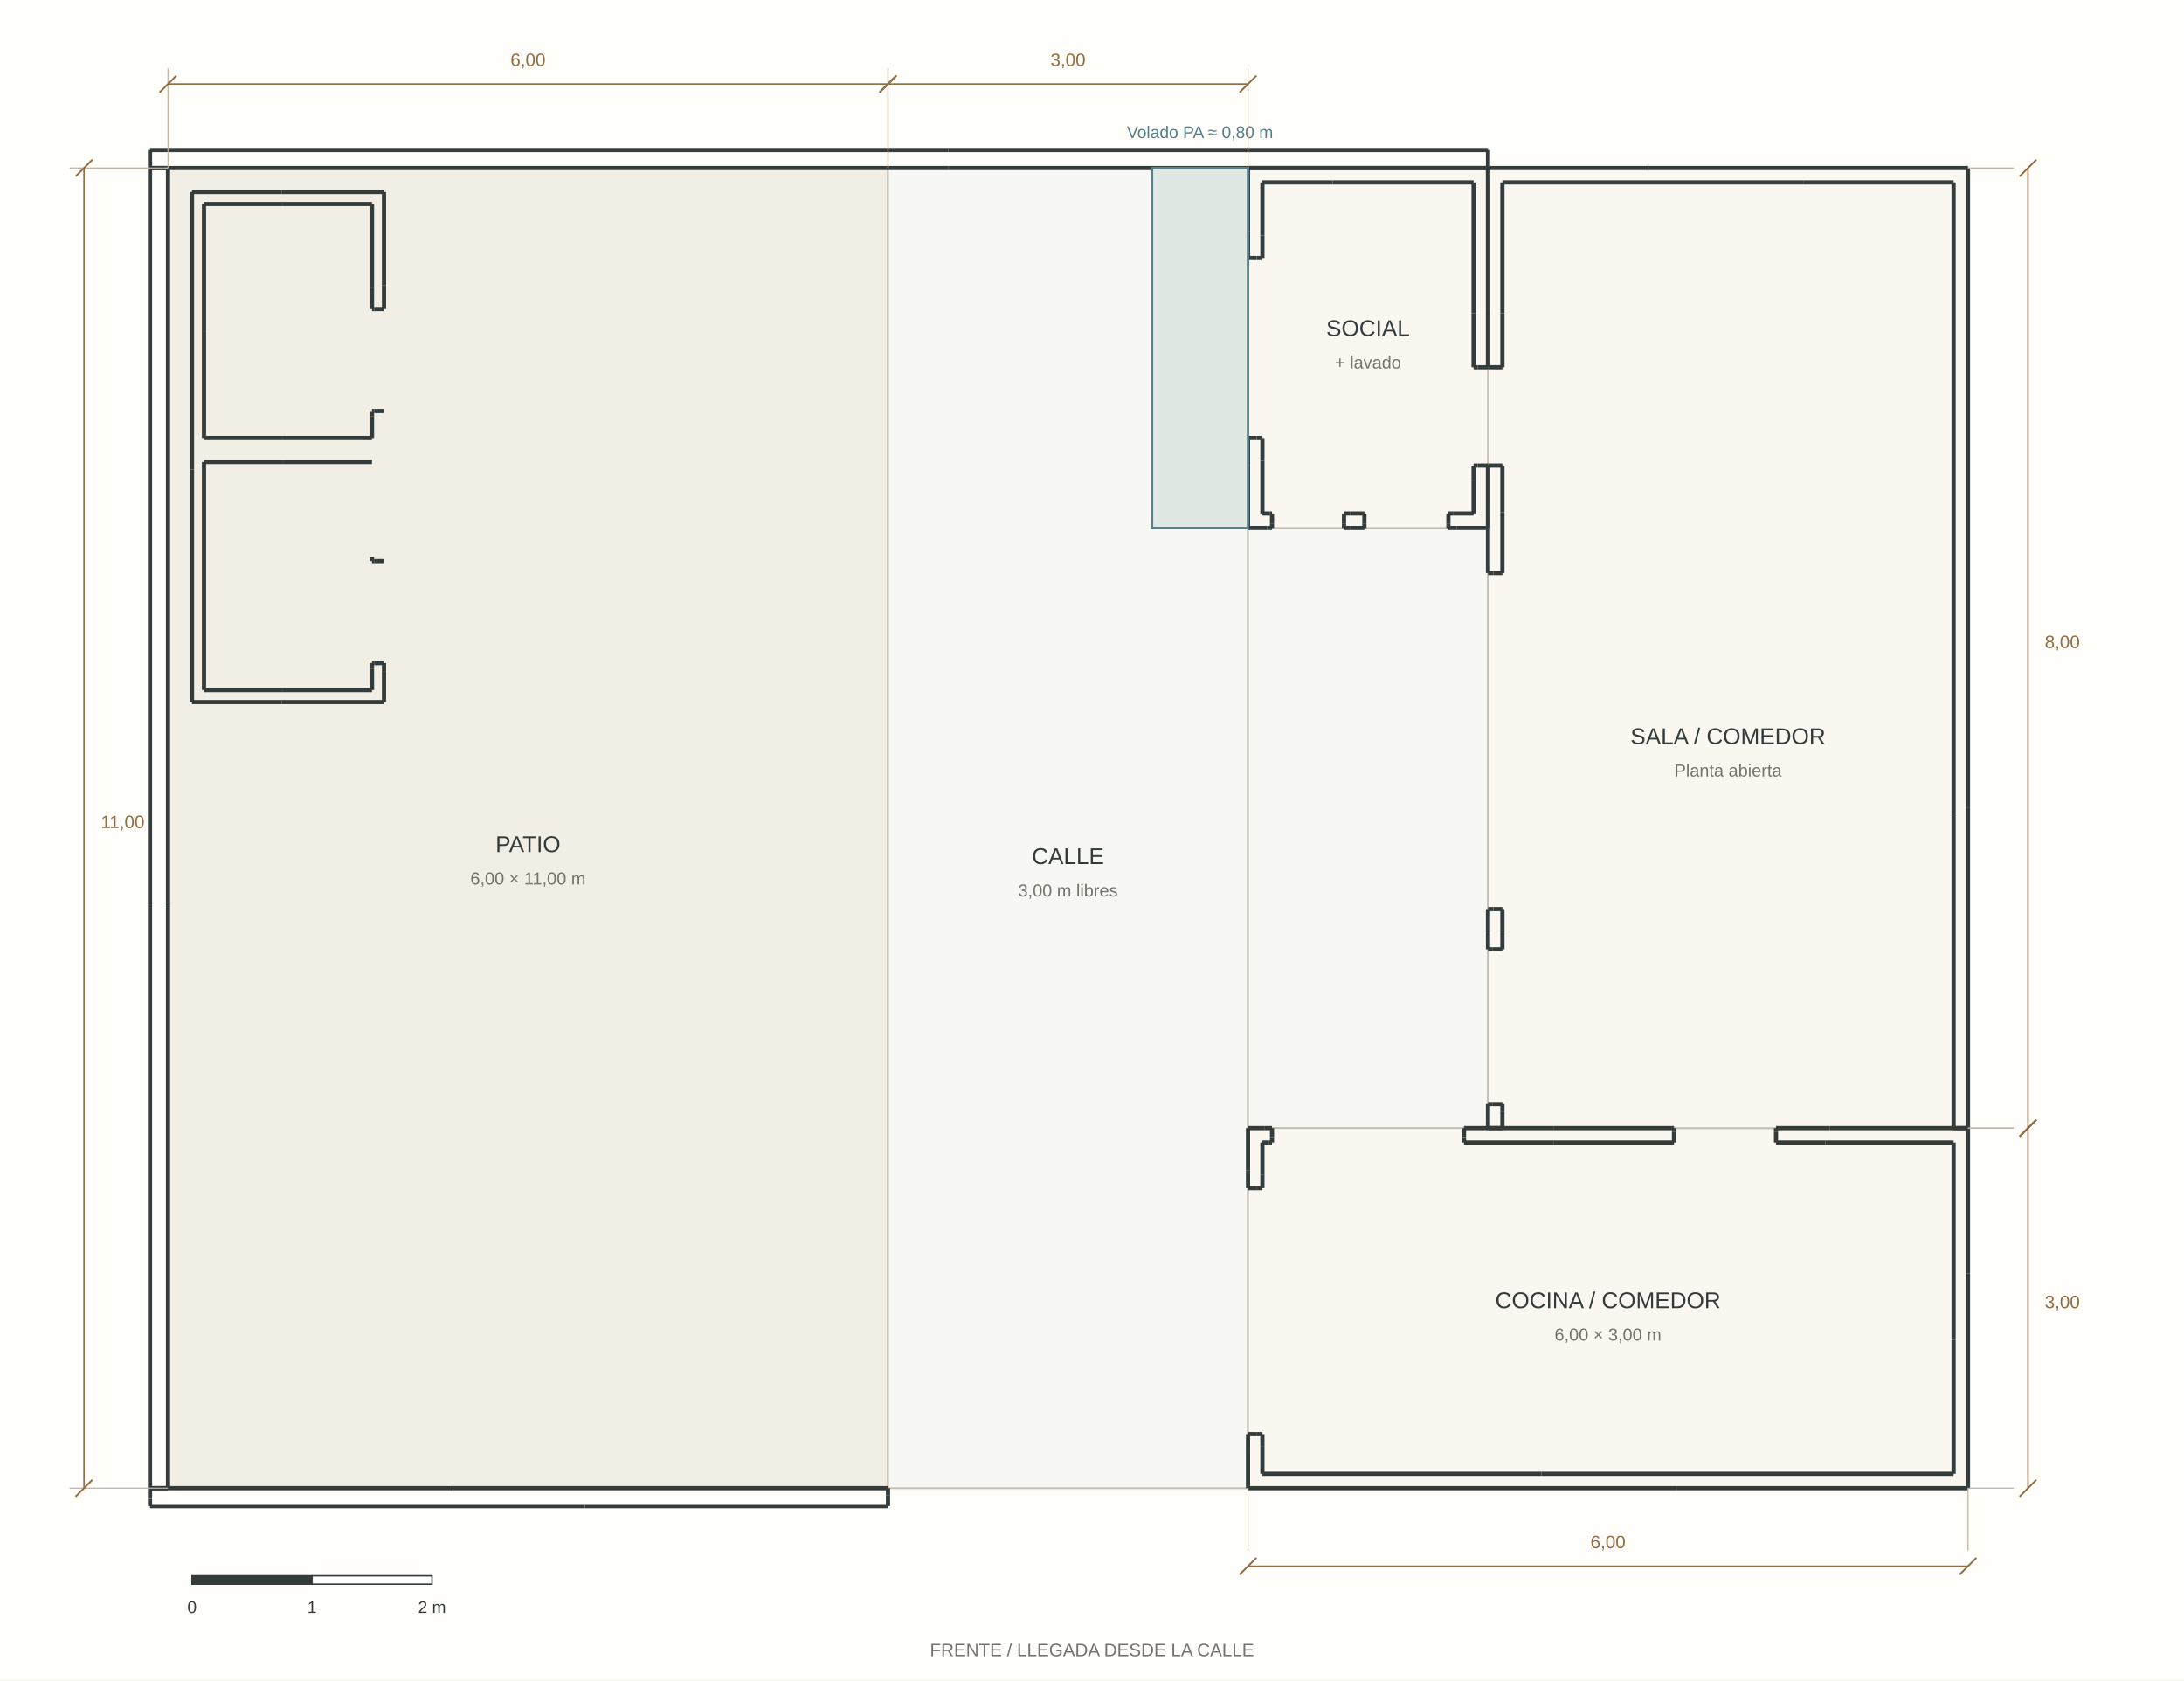
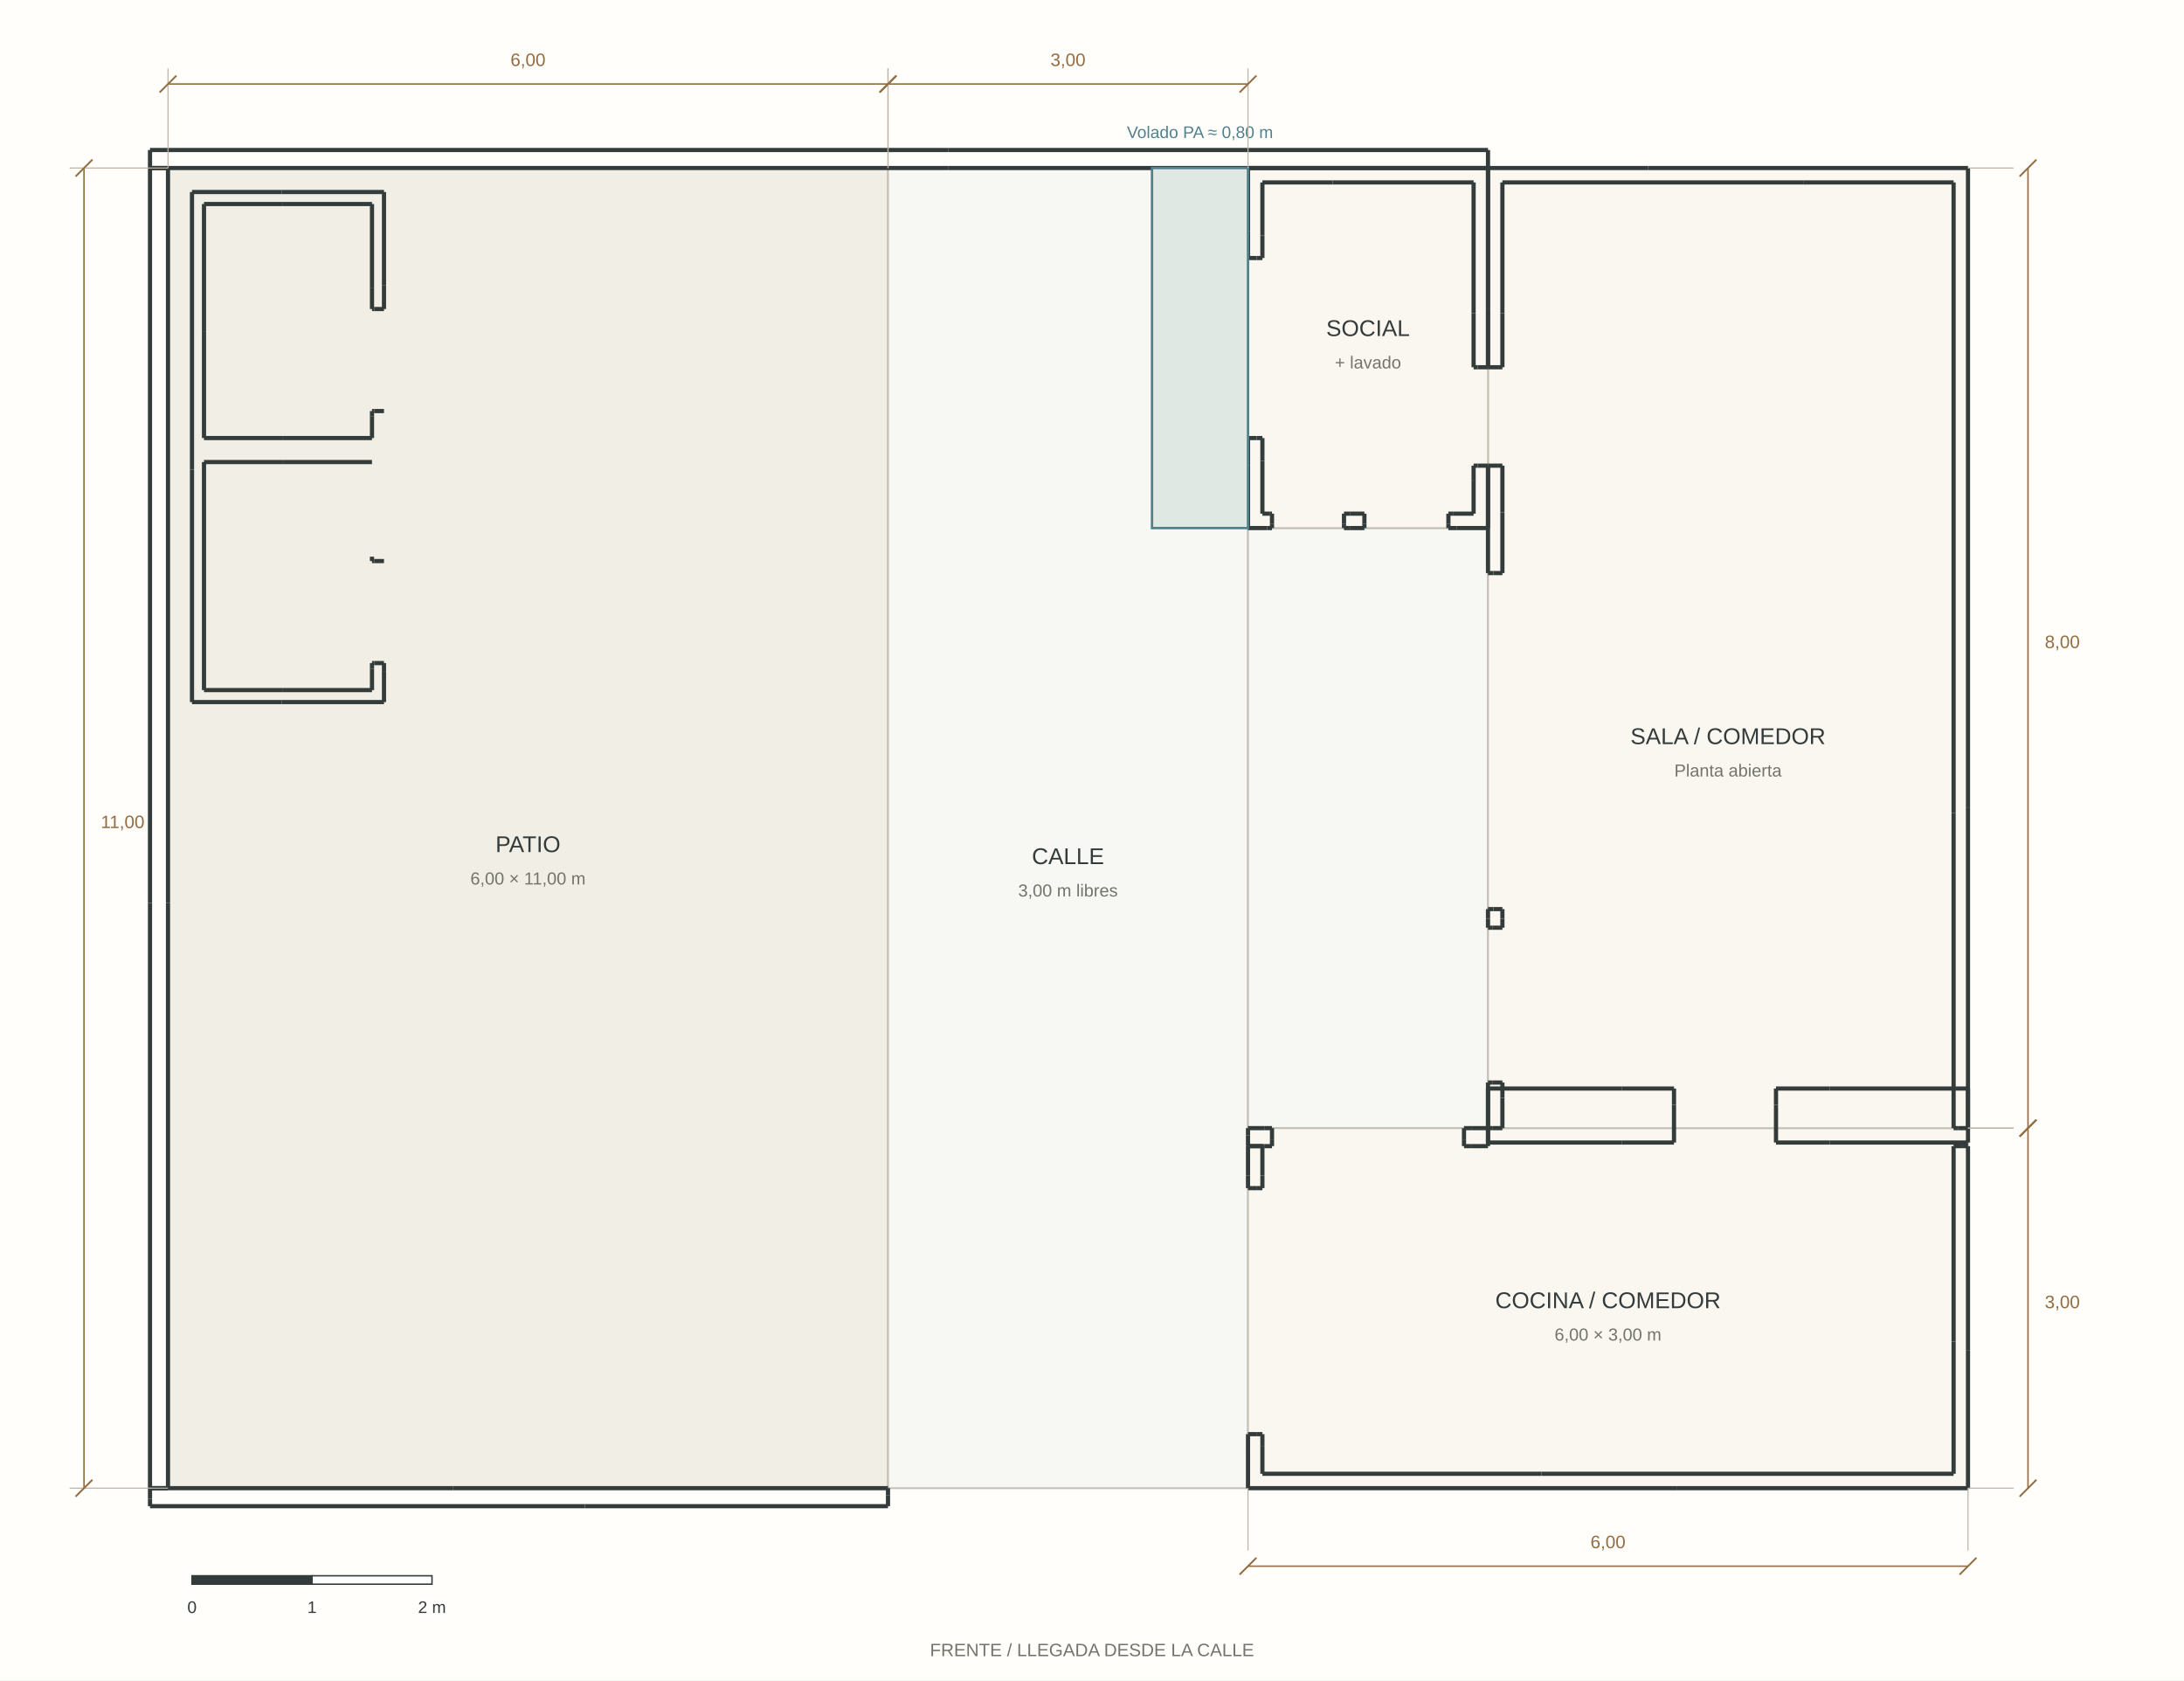
<svg xmlns="http://www.w3.org/2000/svg" viewBox="0 0 1456.0 1120.0" role="img" aria-label="Conjunto y medidas generales">
  <rect width="100%" height="100%" fill="#fffefb" />
  <polygon points="112.0,992.0 592.0,992.0 592.0,112.0 112.0,112.0" fill="#f0eee5" stroke="#c4c0b6" stroke-width="1.2" />
  <polygon points="592.0,992.0 832.0,992.0 832.0,112.0 592.0,112.0" fill="#f7f7f3" stroke="#c4c0b6" stroke-width="1.2" />
  <polygon points="832.0,752.0 992.0,752.0 992.0,352.0 832.0,352.0" fill="#f7f7f3" stroke="#c4c0b6" stroke-width="1.2" />
  <polygon points="832.0,992.0 1312.0,992.0 1312.0,752.0 832.0,752.0" fill="#faf7f1" stroke="#c4c0b6" stroke-width="1.2" />
  <polygon points="992.0,752.0 1312.0,752.0 1312.0,112.0 992.0,112.0" fill="#faf7f1" stroke="#c4c0b6" stroke-width="1.2" />
  <polygon points="832.0,352.0 992.0,352.0 992.0,112.0 832.0,112.0" fill="#faf7f1" stroke="#c4c0b6" stroke-width="1.2" />
-   <polyline points="992.0,746.667 992.0,736.0" fill="none" stroke="#343c3b" stroke-width="2.8" />
-   <polyline points="992.0,752.0 992.0,746.667" fill="none" stroke="#343c3b" stroke-width="2.8" />
-   <polyline points="995.2,736.0 992.0,736.0" fill="none" stroke="#343c3b" stroke-width="2.8" />
-   <polyline points="1001.6,736.0 995.2,736.0" fill="none" stroke="#343c3b" stroke-width="2.8" />
-   <polyline points="1001.6,741.333 1001.6,736.0" fill="none" stroke="#343c3b" stroke-width="2.8" />
-   <polyline points="1001.6,752.0 1001.6,741.333" fill="none" stroke="#343c3b" stroke-width="2.8" />
  <polyline points="995.2,752.0 992.0,752.0" fill="none" stroke="#343c3b" stroke-width="2.8" />
  <polyline points="1001.6,752.0 995.2,752.0" fill="none" stroke="#343c3b" stroke-width="2.8" />
+   <polyline points="995.2,721.6 992.0,721.6" fill="none" stroke="#343c3b" stroke-width="2.8" />
+   <polyline points="1001.6,721.6 995.2,721.6" fill="none" stroke="#343c3b" stroke-width="2.8" />
+   <polyline points="992.0,741.867 992.0,721.6" fill="none" stroke="#343c3b" stroke-width="2.8" />
+   <polyline points="992.0,752.0 992.0,741.867" fill="none" stroke="#343c3b" stroke-width="2.8" />
+   <polyline points="1001.6,731.733 1001.6,721.6" fill="none" stroke="#343c3b" stroke-width="2.8" />
+   <polyline points="1001.6,752.0 1001.6,731.733" fill="none" stroke="#343c3b" stroke-width="2.8" />
  <polyline points="992.0,205.899 992.0,112.0" fill="none" stroke="#343c3b" stroke-width="2.8" />
  <polyline points="992.0,244.8 992.0,205.899" fill="none" stroke="#343c3b" stroke-width="2.8" />
  <polyline points="992.0,341.624 992.0,310.4" fill="none" stroke="#343c3b" stroke-width="2.8" />
  <polyline points="992.0,382.0 992.0,341.624" fill="none" stroke="#343c3b" stroke-width="2.8" />
-   <polyline points="992.0,619.862 992.0,606.0" fill="none" stroke="#343c3b" stroke-width="2.8" />
-   <polyline points="992.0,632.8 992.0,619.862" fill="none" stroke="#343c3b" stroke-width="2.8" />
+   <polyline points="992.0,612.414 992.0,606.0" fill="none" stroke="#343c3b" stroke-width="2.8" />
+   <polyline points="992.0,618.4 992.0,612.414" fill="none" stroke="#343c3b" stroke-width="2.8" />
  <polyline points="992.0,112.0 1098.667,112.0" fill="none" stroke="#343c3b" stroke-width="2.8" />
  <polyline points="1312.0,112.0 1098.667,112.0" fill="none" stroke="#343c3b" stroke-width="2.8" />
  <polyline points="1312.0,752.0 1312.0,538.667" fill="none" stroke="#343c3b" stroke-width="2.8" />
  <polyline points="1312.0,538.667 1312.0,112.0" fill="none" stroke="#343c3b" stroke-width="2.8" />
  <polyline points="1305.6,752.0 1302.4,752.0" fill="none" stroke="#343c3b" stroke-width="2.8" />
  <polyline points="1312.0,752.0 1305.6,752.0" fill="none" stroke="#343c3b" stroke-width="2.8" />
  <polyline points="1302.4,752.0 1302.4,541.867" fill="none" stroke="#343c3b" stroke-width="2.8" />
  <polyline points="1302.4,541.867 1302.4,121.6" fill="none" stroke="#343c3b" stroke-width="2.8" />
  <polyline points="1302.4,121.6 1202.133,121.6" fill="none" stroke="#343c3b" stroke-width="2.8" />
  <polyline points="1202.133,121.6 1001.6,121.6" fill="none" stroke="#343c3b" stroke-width="2.8" />
  <polyline points="1001.6,244.8 1001.6,208.711" fill="none" stroke="#343c3b" stroke-width="2.8" />
  <polyline points="1001.6,208.711 1001.6,121.6" fill="none" stroke="#343c3b" stroke-width="2.8" />
  <polyline points="1001.6,341.624 1001.6,310.4" fill="none" stroke="#343c3b" stroke-width="2.8" />
  <polyline points="1001.6,382.0 1001.6,341.624" fill="none" stroke="#343c3b" stroke-width="2.8" />
-   <polyline points="1001.6,619.862 1001.6,606.0" fill="none" stroke="#343c3b" stroke-width="2.8" />
-   <polyline points="1001.6,632.8 1001.6,619.862" fill="none" stroke="#343c3b" stroke-width="2.8" />
-   <polyline points="995.2,632.8 992.0,632.8" fill="none" stroke="#343c3b" stroke-width="2.8" />
-   <polyline points="1001.6,632.8 995.2,632.8" fill="none" stroke="#343c3b" stroke-width="2.8" />
+   <polyline points="1001.6,612.414 1001.6,606.0" fill="none" stroke="#343c3b" stroke-width="2.8" />
+   <polyline points="1001.6,618.4 1001.6,612.414" fill="none" stroke="#343c3b" stroke-width="2.8" />
+   <polyline points="995.2,618.4 992.0,618.4" fill="none" stroke="#343c3b" stroke-width="2.8" />
+   <polyline points="1001.6,618.4 995.2,618.4" fill="none" stroke="#343c3b" stroke-width="2.8" />
  <polyline points="1001.6,310.4 998.788,310.4" fill="none" stroke="#343c3b" stroke-width="2.8" />
  <polyline points="998.788,310.4 992.0,310.4" fill="none" stroke="#343c3b" stroke-width="2.8" />
  <polyline points="1001.6,244.8 998.788,244.8" fill="none" stroke="#343c3b" stroke-width="2.8" />
  <polyline points="998.788,244.8 992.0,244.8" fill="none" stroke="#343c3b" stroke-width="2.8" />
  <polyline points="995.6,382.0 992.0,382.0" fill="none" stroke="#343c3b" stroke-width="2.8" />
  <polyline points="1001.6,382.0 995.6,382.0" fill="none" stroke="#343c3b" stroke-width="2.8" />
  <polyline points="995.6,606.0 992.0,606.0" fill="none" stroke="#343c3b" stroke-width="2.8" />
  <polyline points="1001.6,606.0 995.6,606.0" fill="none" stroke="#343c3b" stroke-width="2.8" />
-   <polyline points="832.0,780.0 832.0,752.0" fill="none" stroke="#343c3b" stroke-width="2.8" />
-   <polyline points="832.0,792.0 832.0,780.0" fill="none" stroke="#343c3b" stroke-width="2.8" />
+   <polyline points="832.0,783.6 832.0,764.0" fill="none" stroke="#343c3b" stroke-width="2.8" />
+   <polyline points="832.0,792.0 832.0,783.6" fill="none" stroke="#343c3b" stroke-width="2.8" />
  <polyline points="832.0,966.8 832.0,956.0" fill="none" stroke="#343c3b" stroke-width="2.8" />
  <polyline points="832.0,992.0 832.0,966.8" fill="none" stroke="#343c3b" stroke-width="2.8" />
+   <polyline points="841.6,764.0 837.723,764.0" fill="none" stroke="#343c3b" stroke-width="2.8" />
+   <polyline points="837.723,764.0 832.0,764.0" fill="none" stroke="#343c3b" stroke-width="2.8" />
  <polyline points="1312.0,992.0 1118.154,992.0" fill="none" stroke="#343c3b" stroke-width="2.8" />
  <polyline points="1118.154,992.0 832.0,992.0" fill="none" stroke="#343c3b" stroke-width="2.8" />
-   <polyline points="848.0,752.0 843.2,752.0" fill="none" stroke="#343c3b" stroke-width="2.8" />
-   <polyline points="843.2,752.0 832.0,752.0" fill="none" stroke="#343c3b" stroke-width="2.8" />
-   <polyline points="1036.0,752.0 976.0,752.0" fill="none" stroke="#343c3b" stroke-width="2.8" />
-   <polyline points="1116.0,752.0 1036.0,752.0" fill="none" stroke="#343c3b" stroke-width="2.8" />
-   <polyline points="1219.721,752.0 1184.0,752.0" fill="none" stroke="#343c3b" stroke-width="2.8" />
-   <polyline points="1312.0,752.0 1219.721,752.0" fill="none" stroke="#343c3b" stroke-width="2.8" />
  <polyline points="838.0,792.0 832.0,792.0" fill="none" stroke="#343c3b" stroke-width="2.8" />
  <polyline points="841.6,792.0 838.0,792.0" fill="none" stroke="#343c3b" stroke-width="2.8" />
  <polyline points="838.0,956.0 832.0,956.0" fill="none" stroke="#343c3b" stroke-width="2.8" />
  <polyline points="841.6,956.0 838.0,956.0" fill="none" stroke="#343c3b" stroke-width="2.8" />
-   <polyline points="1312.0,752.0 1312.0,848.923" fill="none" stroke="#343c3b" stroke-width="2.8" />
-   <polyline points="1312.0,992.0 1312.0,848.923" fill="none" stroke="#343c3b" stroke-width="2.8" />
+   <polyline points="841.6,783.6 841.6,764.0" fill="none" stroke="#343c3b" stroke-width="2.8" />
+   <polyline points="841.6,792.0 841.6,783.6" fill="none" stroke="#343c3b" stroke-width="2.8" />
+   <polyline points="841.6,963.92 841.6,956.0" fill="none" stroke="#343c3b" stroke-width="2.8" />
+   <polyline points="841.6,982.4 841.6,963.92" fill="none" stroke="#343c3b" stroke-width="2.8" />
  <polyline points="841.6,982.4 1027.692,982.4" fill="none" stroke="#343c3b" stroke-width="2.8" />
  <polyline points="1302.4,982.4 1027.692,982.4" fill="none" stroke="#343c3b" stroke-width="2.8" />
-   <polyline points="1302.4,982.4 1302.4,893.231" fill="none" stroke="#343c3b" stroke-width="2.8" />
-   <polyline points="1302.4,893.231 1302.4,761.6" fill="none" stroke="#343c3b" stroke-width="2.8" />
-   <polyline points="846.08,761.6 848.0,761.6" fill="none" stroke="#343c3b" stroke-width="2.8" />
-   <polyline points="846.08,761.6 841.6,761.6" fill="none" stroke="#343c3b" stroke-width="2.8" />
-   <polyline points="1036.0,761.6 976.0,761.6" fill="none" stroke="#343c3b" stroke-width="2.8" />
-   <polyline points="1116.0,761.6 1036.0,761.6" fill="none" stroke="#343c3b" stroke-width="2.8" />
-   <polyline points="1217.042,761.6 1184.0,761.6" fill="none" stroke="#343c3b" stroke-width="2.8" />
-   <polyline points="1302.4,761.6 1217.042,761.6" fill="none" stroke="#343c3b" stroke-width="2.8" />
-   <polyline points="841.6,782.88 841.6,761.6" fill="none" stroke="#343c3b" stroke-width="2.8" />
-   <polyline points="841.6,792.0 841.6,782.88" fill="none" stroke="#343c3b" stroke-width="2.8" />
-   <polyline points="841.6,963.92 841.6,956.0" fill="none" stroke="#343c3b" stroke-width="2.8" />
-   <polyline points="841.6,982.4 841.6,963.92" fill="none" stroke="#343c3b" stroke-width="2.8" />
-   <polyline points="1116.0,754.679 1116.0,752.0" fill="none" stroke="#343c3b" stroke-width="2.8" />
-   <polyline points="1116.0,761.6 1116.0,754.679" fill="none" stroke="#343c3b" stroke-width="2.8" />
-   <polyline points="1184.0,754.679 1184.0,752.0" fill="none" stroke="#343c3b" stroke-width="2.8" />
-   <polyline points="1184.0,761.6 1184.0,754.679" fill="none" stroke="#343c3b" stroke-width="2.8" />
-   <polyline points="976.0,758.0 976.0,752.0" fill="none" stroke="#343c3b" stroke-width="2.8" />
-   <polyline points="976.0,761.6 976.0,758.0" fill="none" stroke="#343c3b" stroke-width="2.8" />
-   <polyline points="848.0,758.0 848.0,752.0" fill="none" stroke="#343c3b" stroke-width="2.8" />
-   <polyline points="848.0,761.6 848.0,758.0" fill="none" stroke="#343c3b" stroke-width="2.8" />
+   <polyline points="1302.4,982.4 1302.4,894.2" fill="none" stroke="#343c3b" stroke-width="2.8" />
+   <polyline points="1302.4,894.2 1302.4,764.0" fill="none" stroke="#343c3b" stroke-width="2.8" />
+   <polyline points="1312.0,764.0 1308.123,764.0" fill="none" stroke="#343c3b" stroke-width="2.8" />
+   <polyline points="1308.123,764.0 1302.4,764.0" fill="none" stroke="#343c3b" stroke-width="2.8" />
+   <polyline points="1312.0,992.0 1312.0,899.923" fill="none" stroke="#343c3b" stroke-width="2.8" />
+   <polyline points="1312.0,899.923 1312.0,764.0" fill="none" stroke="#343c3b" stroke-width="2.8" />
  <polyline points="844.727,352.0 848.0,352.0" fill="none" stroke="#343c3b" stroke-width="2.8" />
  <polyline points="844.727,352.0 832.0,352.0" fill="none" stroke="#343c3b" stroke-width="2.8" />
  <polyline points="900.295,352.0 896.0,352.0" fill="none" stroke="#343c3b" stroke-width="2.8" />
  <polyline points="909.6,352.0 900.295,352.0" fill="none" stroke="#343c3b" stroke-width="2.8" />
  <polyline points="971.0,352.0 965.6,352.0" fill="none" stroke="#343c3b" stroke-width="2.8" />
  <polyline points="992.0,352.0 971.0,352.0" fill="none" stroke="#343c3b" stroke-width="2.8" />
  <polyline points="992.0,244.8 992.0,205.899" fill="none" stroke="#343c3b" stroke-width="2.8" />
  <polyline points="992.0,205.899 992.0,112.0" fill="none" stroke="#343c3b" stroke-width="2.8" />
  <polyline points="992.0,322.586 992.0,310.4" fill="none" stroke="#343c3b" stroke-width="2.8" />
  <polyline points="992.0,352.0 992.0,322.586" fill="none" stroke="#343c3b" stroke-width="2.8" />
  <polyline points="832.0,154.0 832.0,112.0" fill="none" stroke="#343c3b" stroke-width="2.8" />
  <polyline points="832.0,172.0 832.0,154.0" fill="none" stroke="#343c3b" stroke-width="2.8" />
  <polyline points="832.0,310.0 832.0,292.0" fill="none" stroke="#343c3b" stroke-width="2.8" />
  <polyline points="832.0,352.0 832.0,310.0" fill="none" stroke="#343c3b" stroke-width="2.8" />
  <polyline points="848.0,348.968 848.0,342.4" fill="none" stroke="#343c3b" stroke-width="2.8" />
  <polyline points="848.0,352.0 848.0,348.968" fill="none" stroke="#343c3b" stroke-width="2.8" />
  <polyline points="896.0,348.968 896.0,342.4" fill="none" stroke="#343c3b" stroke-width="2.8" />
  <polyline points="896.0,352.0 896.0,348.968" fill="none" stroke="#343c3b" stroke-width="2.8" />
  <polyline points="965.6,348.968 965.6,342.4" fill="none" stroke="#343c3b" stroke-width="2.8" />
  <polyline points="965.6,352.0 965.6,348.968" fill="none" stroke="#343c3b" stroke-width="2.8" />
  <polyline points="909.6,348.968 909.6,342.4" fill="none" stroke="#343c3b" stroke-width="2.8" />
  <polyline points="909.6,352.0 909.6,348.968" fill="none" stroke="#343c3b" stroke-width="2.8" />
  <polyline points="992.0,112.0 938.667,112.0" fill="none" stroke="#343c3b" stroke-width="2.8" />
  <polyline points="938.667,112.0 832.0,112.0" fill="none" stroke="#343c3b" stroke-width="2.8" />
  <polyline points="985.212,244.8 982.4,244.8" fill="none" stroke="#343c3b" stroke-width="2.8" />
  <polyline points="992.0,244.8 985.212,244.8" fill="none" stroke="#343c3b" stroke-width="2.8" />
  <polyline points="982.4,244.8 982.4,208.711" fill="none" stroke="#343c3b" stroke-width="2.8" />
  <polyline points="982.4,208.711 982.4,121.6" fill="none" stroke="#343c3b" stroke-width="2.8" />
  <polyline points="982.4,319.774 982.4,310.4" fill="none" stroke="#343c3b" stroke-width="2.8" />
  <polyline points="982.4,342.4 982.4,319.774" fill="none" stroke="#343c3b" stroke-width="2.8" />
  <polyline points="888.533,121.6 841.6,121.6" fill="none" stroke="#343c3b" stroke-width="2.8" />
  <polyline points="982.4,121.6 888.533,121.6" fill="none" stroke="#343c3b" stroke-width="2.8" />
  <polyline points="841.6,156.88 841.6,121.6" fill="none" stroke="#343c3b" stroke-width="2.8" />
  <polyline points="841.6,172.0 841.6,156.88" fill="none" stroke="#343c3b" stroke-width="2.8" />
  <polyline points="841.6,307.12 841.6,292.0" fill="none" stroke="#343c3b" stroke-width="2.8" />
  <polyline points="841.6,342.4 841.6,307.12" fill="none" stroke="#343c3b" stroke-width="2.8" />
  <polyline points="848.0,342.4 846.691,342.4" fill="none" stroke="#343c3b" stroke-width="2.8" />
  <polyline points="846.691,342.4 841.6,342.4" fill="none" stroke="#343c3b" stroke-width="2.8" />
  <polyline points="900.295,342.4 896.0,342.4" fill="none" stroke="#343c3b" stroke-width="2.8" />
  <polyline points="909.6,342.4 900.295,342.4" fill="none" stroke="#343c3b" stroke-width="2.8" />
  <polyline points="969.036,342.4 965.6,342.4" fill="none" stroke="#343c3b" stroke-width="2.8" />
  <polyline points="982.4,342.4 969.036,342.4" fill="none" stroke="#343c3b" stroke-width="2.8" />
  <polyline points="985.212,310.4 982.4,310.4" fill="none" stroke="#343c3b" stroke-width="2.8" />
  <polyline points="992.0,310.4 985.212,310.4" fill="none" stroke="#343c3b" stroke-width="2.8" />
  <polyline points="837.76,172.0 832.0,172.0" fill="none" stroke="#343c3b" stroke-width="2.8" />
  <polyline points="841.6,172.0 837.76,172.0" fill="none" stroke="#343c3b" stroke-width="2.8" />
  <polyline points="837.76,292.0 832.0,292.0" fill="none" stroke="#343c3b" stroke-width="2.8" />
  <polyline points="841.6,292.0 837.76,292.0" fill="none" stroke="#343c3b" stroke-width="2.8" />
+   <polyline points="992.0,761.6 992.0,747.062" fill="none" stroke="#343c3b" stroke-width="2.8" />
+   <polyline points="992.0,747.062 992.0,725.6" fill="none" stroke="#343c3b" stroke-width="2.8" />
+   <polyline points="1081.395,761.6 992.0,761.6" fill="none" stroke="#343c3b" stroke-width="2.8" />
+   <polyline points="1116.0,761.6 1081.395,761.6" fill="none" stroke="#343c3b" stroke-width="2.8" />
+   <polyline points="1219.721,761.6 1184.0,761.6" fill="none" stroke="#343c3b" stroke-width="2.8" />
+   <polyline points="1312.0,761.6 1219.721,761.6" fill="none" stroke="#343c3b" stroke-width="2.8" />
+   <polyline points="1081.395,725.6 992.0,725.6" fill="none" stroke="#343c3b" stroke-width="2.8" />
+   <polyline points="1116.0,725.6 1081.395,725.6" fill="none" stroke="#343c3b" stroke-width="2.8" />
+   <polyline points="1219.721,725.6 1184.0,725.6" fill="none" stroke="#343c3b" stroke-width="2.8" />
+   <polyline points="1312.0,725.6 1219.721,725.6" fill="none" stroke="#343c3b" stroke-width="2.8" />
+   <polyline points="1312.0,761.6 1312.0,747.062" fill="none" stroke="#343c3b" stroke-width="2.8" />
+   <polyline points="1312.0,747.062 1312.0,725.6" fill="none" stroke="#343c3b" stroke-width="2.8" />
+   <polyline points="1184.0,736.4 1184.0,725.6" fill="none" stroke="#343c3b" stroke-width="2.8" />
+   <polyline points="1184.0,761.6 1184.0,736.4" fill="none" stroke="#343c3b" stroke-width="2.8" />
+   <polyline points="1116.0,736.4 1116.0,725.6" fill="none" stroke="#343c3b" stroke-width="2.8" />
+   <polyline points="1116.0,761.6 1116.0,736.4" fill="none" stroke="#343c3b" stroke-width="2.8" />
+   <polyline points="832.0,756.846 832.0,752.0" fill="none" stroke="#343c3b" stroke-width="2.8" />
+   <polyline points="832.0,764.0 832.0,756.846" fill="none" stroke="#343c3b" stroke-width="2.8" />
+   <polyline points="843.2,764.0 848.0,764.0" fill="none" stroke="#343c3b" stroke-width="2.8" />
+   <polyline points="843.2,764.0 832.0,764.0" fill="none" stroke="#343c3b" stroke-width="2.8" />
+   <polyline points="980.8,764.0 976.0,764.0" fill="none" stroke="#343c3b" stroke-width="2.8" />
+   <polyline points="992.0,764.0 980.8,764.0" fill="none" stroke="#343c3b" stroke-width="2.8" />
+   <polyline points="848.0,752.0 843.2,752.0" fill="none" stroke="#343c3b" stroke-width="2.8" />
+   <polyline points="843.2,752.0 832.0,752.0" fill="none" stroke="#343c3b" stroke-width="2.8" />
+   <polyline points="980.8,752.0 976.0,752.0" fill="none" stroke="#343c3b" stroke-width="2.8" />
+   <polyline points="992.0,752.0 980.8,752.0" fill="none" stroke="#343c3b" stroke-width="2.8" />
+   <polyline points="992.0,756.846 992.0,752.0" fill="none" stroke="#343c3b" stroke-width="2.8" />
+   <polyline points="992.0,764.0 992.0,756.846" fill="none" stroke="#343c3b" stroke-width="2.8" />
+   <polyline points="976.0,759.5 976.0,752.0" fill="none" stroke="#343c3b" stroke-width="2.8" />
+   <polyline points="976.0,764.0 976.0,759.5" fill="none" stroke="#343c3b" stroke-width="2.8" />
+   <polyline points="848.0,759.5 848.0,752.0" fill="none" stroke="#343c3b" stroke-width="2.8" />
+   <polyline points="848.0,764.0 848.0,759.5" fill="none" stroke="#343c3b" stroke-width="2.8" />
  <polyline points="256.0,206.0 256.0,190.02" fill="none" stroke="#343c3b" stroke-width="2.8" />
  <polyline points="256.0,190.02 256.0,128.0" fill="none" stroke="#343c3b" stroke-width="2.8" />
  <polyline points="256.0,447.327 256.0,442.0" fill="none" stroke="#343c3b" stroke-width="2.8" />
  <polyline points="256.0,468.0 256.0,447.327" fill="none" stroke="#343c3b" stroke-width="2.8" />
  <polyline points="187.697,468.0 128.0,468.0" fill="none" stroke="#343c3b" stroke-width="2.8" />
  <polyline points="256.0,468.0 187.697,468.0" fill="none" stroke="#343c3b" stroke-width="2.8" />
  <polyline points="256.0,128.0 187.697,128.0" fill="none" stroke="#343c3b" stroke-width="2.8" />
  <polyline points="187.697,128.0 128.0,128.0" fill="none" stroke="#343c3b" stroke-width="2.8" />
  <polyline points="128.0,468.0 128.0,312.979" fill="none" stroke="#343c3b" stroke-width="2.8" />
  <polyline points="128.0,312.979 128.0,128.0" fill="none" stroke="#343c3b" stroke-width="2.8" />
  <polyline points="248.0,292.0 188.16,292.0" fill="none" stroke="#343c3b" stroke-width="2.8" />
  <polyline points="188.16,292.0 136.0,292.0" fill="none" stroke="#343c3b" stroke-width="2.8" />
  <polyline points="248.0,191.659 248.0,136.0" fill="none" stroke="#343c3b" stroke-width="2.8" />
  <polyline points="248.0,206.0 248.0,191.659" fill="none" stroke="#343c3b" stroke-width="2.8" />
  <polyline points="248.0,277.688 248.0,274.0" fill="none" stroke="#343c3b" stroke-width="2.8" />
  <polyline points="248.0,292.0 248.0,277.688" fill="none" stroke="#343c3b" stroke-width="2.8" />
  <polyline points="188.16,136.0 136.0,136.0" fill="none" stroke="#343c3b" stroke-width="2.8" />
  <polyline points="248.0,136.0 188.16,136.0" fill="none" stroke="#343c3b" stroke-width="2.8" />
  <polyline points="136.0,220.773 136.0,136.0" fill="none" stroke="#343c3b" stroke-width="2.8" />
  <polyline points="136.0,292.0 136.0,220.773" fill="none" stroke="#343c3b" stroke-width="2.8" />
  <polyline points="248.0,460.0 188.16,460.0" fill="none" stroke="#343c3b" stroke-width="2.8" />
  <polyline points="188.16,460.0 136.0,460.0" fill="none" stroke="#343c3b" stroke-width="2.8" />
  <polyline points="248.0,445.688 248.0,442.0" fill="none" stroke="#343c3b" stroke-width="2.8" />
  <polyline points="248.0,460.0 248.0,445.688" fill="none" stroke="#343c3b" stroke-width="2.8" />
  <polyline points="248.0,374.0 248.0,371.076" fill="none" stroke="#343c3b" stroke-width="2.8" />
  <polyline points="136.0,460.0 136.0,377.401" fill="none" stroke="#343c3b" stroke-width="2.8" />
  <polyline points="136.0,377.401 136.0,308.0" fill="none" stroke="#343c3b" stroke-width="2.8" />
  <polyline points="188.16,308.0 136.0,308.0" fill="none" stroke="#343c3b" stroke-width="2.8" />
  <polyline points="248.0,308.0 188.16,308.0" fill="none" stroke="#343c3b" stroke-width="2.8" />
  <polyline points="249.639,206.0 248.0,206.0" fill="none" stroke="#343c3b" stroke-width="2.8" />
  <polyline points="256.0,206.0 249.639,206.0" fill="none" stroke="#343c3b" stroke-width="2.8" />
  <polyline points="249.639,274.0 248.0,274.0" fill="none" stroke="#343c3b" stroke-width="2.8" />
  <polyline points="256.0,274.0 249.639,274.0" fill="none" stroke="#343c3b" stroke-width="2.8" />
  <polyline points="249.639,442.0 248.0,442.0" fill="none" stroke="#343c3b" stroke-width="2.8" />
  <polyline points="256.0,442.0 249.639,442.0" fill="none" stroke="#343c3b" stroke-width="2.8" />
  <polyline points="249.639,374.0 248.0,374.0" fill="none" stroke="#343c3b" stroke-width="2.8" />
  <polyline points="256.0,374.0 249.639,374.0" fill="none" stroke="#343c3b" stroke-width="2.8" />
  <polyline points="100.0,992.0 100.0,601.867" fill="none" stroke="#343c3b" stroke-width="2.8" />
  <polyline points="100.0,601.867 100.0,112.0" fill="none" stroke="#343c3b" stroke-width="2.8" />
  <polyline points="112.0,992.0 112.0,601.867" fill="none" stroke="#343c3b" stroke-width="2.8" />
  <polyline points="112.0,601.867 112.0,112.0" fill="none" stroke="#343c3b" stroke-width="2.8" />
  <polyline points="112.0,992.0 106.68,992.0" fill="none" stroke="#343c3b" stroke-width="2.8" />
  <polyline points="106.68,992.0 100.0,992.0" fill="none" stroke="#343c3b" stroke-width="2.8" />
  <polyline points="112.0,112.0 106.68,112.0" fill="none" stroke="#343c3b" stroke-width="2.8" />
  <polyline points="106.68,112.0 100.0,112.0" fill="none" stroke="#343c3b" stroke-width="2.8" />
  <polyline points="100.0,112.0 100.0,107.157" fill="none" stroke="#343c3b" stroke-width="2.8" />
  <polyline points="100.0,107.157 100.0,100.0" fill="none" stroke="#343c3b" stroke-width="2.8" />
  <polyline points="992.0,112.0 992.0,107.157" fill="none" stroke="#343c3b" stroke-width="2.8" />
  <polyline points="992.0,107.157 992.0,100.0" fill="none" stroke="#343c3b" stroke-width="2.8" />
  <polyline points="992.0,112.0 632.014,112.0" fill="none" stroke="#343c3b" stroke-width="2.8" />
  <polyline points="632.014,112.0 100.0,112.0" fill="none" stroke="#343c3b" stroke-width="2.8" />
  <polyline points="992.0,100.0 632.014,100.0" fill="none" stroke="#343c3b" stroke-width="2.8" />
  <polyline points="632.014,100.0 100.0,100.0" fill="none" stroke="#343c3b" stroke-width="2.8" />
  <polyline points="592.0,1004.0 389.929,1004.0" fill="none" stroke="#343c3b" stroke-width="2.8" />
  <polyline points="389.929,1004.0 100.0,1004.0" fill="none" stroke="#343c3b" stroke-width="2.8" />
  <polyline points="592.0,992.0 592.0,996.929" fill="none" stroke="#343c3b" stroke-width="2.8" />
  <polyline points="592.0,996.929 592.0,1004.0" fill="none" stroke="#343c3b" stroke-width="2.8" />
  <polyline points="100.0,992.0 302.071,992.0" fill="none" stroke="#343c3b" stroke-width="2.8" />
  <polyline points="302.071,992.0 592.0,992.0" fill="none" stroke="#343c3b" stroke-width="2.8" />
  <polyline points="100.0,1004.0 100.0,999.071" fill="none" stroke="#343c3b" stroke-width="2.8" />
  <polyline points="100.0,999.071 100.0,992.0" fill="none" stroke="#343c3b" stroke-width="2.8" />
  <polygon points="768.0,352.0 832.0,352.0 832.0,112.0 768.0,112.0" fill="#e0e8e3" stroke="#52818d" stroke-width="1.6" />
  <text x="352.0" y="568.0" font-family="Arial,sans-serif" font-size="15.2" fill="#343c3b" text-anchor="middle">PATIO</text>
  <text x="352.0" y="589.6" font-family="Arial,sans-serif" font-size="11.6" fill="#73746b" text-anchor="middle">6,00 × 11,00 m</text>
  <text x="712.0" y="576.0" font-family="Arial,sans-serif" font-size="15.2" fill="#343c3b" text-anchor="middle">CALLE</text>
  <text x="712.0" y="597.6" font-family="Arial,sans-serif" font-size="11.6" fill="#73746b" text-anchor="middle">3,00 m libres</text>
  <text x="1072.0" y="872.0" font-family="Arial,sans-serif" font-size="15.2" fill="#343c3b" text-anchor="middle">COCINA / COMEDOR</text>
  <text x="1072.0" y="893.6" font-family="Arial,sans-serif" font-size="11.6" fill="#73746b" text-anchor="middle">6,00 × 3,00 m</text>
  <text x="1152.0" y="496.0" font-family="Arial,sans-serif" font-size="15.2" fill="#343c3b" text-anchor="middle">SALA / COMEDOR</text>
  <text x="1152.0" y="517.6" font-family="Arial,sans-serif" font-size="11.6" fill="#73746b" text-anchor="middle">Planta abierta</text>
  <text x="912.0" y="224.0" font-family="Arial,sans-serif" font-size="15.2" fill="#343c3b" text-anchor="middle">SOCIAL</text>
  <text x="912.0" y="245.6" font-family="Arial,sans-serif" font-size="11.6" fill="#73746b" text-anchor="middle">+ lavado</text>
  <text x="800.0" y="92.0" font-family="Arial,sans-serif" font-size="11.2" fill="#52818d" text-anchor="middle">Volado PA ≈ 0,80 m</text>
  <polyline points="112.0,112.0 112.0,45.6" fill="none" stroke="#bdb3a4" stroke-width="0.72" data-plan-dimensions="true" />
  <polyline points="592.0,112.0 592.0,45.6" fill="none" stroke="#bdb3a4" stroke-width="0.72" data-plan-dimensions="true" />
  <polyline points="112.0,56.0 592.0,56.0" fill="none" stroke="#936c40" stroke-width="0.96" data-plan-dimensions="true" />
  <polyline points="106.4,61.6 117.6,50.4" fill="none" stroke="#936c40" stroke-width="1.2" data-plan-dimensions="true" />
  <polyline points="586.4,61.6 597.6,50.4" fill="none" stroke="#936c40" stroke-width="1.2" data-plan-dimensions="true" />
  <text x="352.0" y="44.0" font-family="Arial,sans-serif" font-size="12.0" fill="#936c40" text-anchor="middle" data-plan-dimensions="true">6,00</text>
  <polyline points="592.0,112.0 592.0,45.6" fill="none" stroke="#bdb3a4" stroke-width="0.72" data-plan-dimensions="true" />
  <polyline points="832.0,112.0 832.0,45.6" fill="none" stroke="#bdb3a4" stroke-width="0.72" data-plan-dimensions="true" />
  <polyline points="592.0,56.0 832.0,56.0" fill="none" stroke="#936c40" stroke-width="0.96" data-plan-dimensions="true" />
  <polyline points="586.4,61.6 597.6,50.4" fill="none" stroke="#936c40" stroke-width="1.2" data-plan-dimensions="true" />
  <polyline points="826.4,61.6 837.6,50.4" fill="none" stroke="#936c40" stroke-width="1.2" data-plan-dimensions="true" />
  <text x="712.0" y="44.0" font-family="Arial,sans-serif" font-size="12.0" fill="#936c40" text-anchor="middle" data-plan-dimensions="true">3,00</text>
  <polyline points="832.0,992.0 832.0,1033.6" fill="none" stroke="#bdb3a4" stroke-width="0.72" data-plan-dimensions="true" />
  <polyline points="1312.0,992.0 1312.0,1033.6" fill="none" stroke="#bdb3a4" stroke-width="0.72" data-plan-dimensions="true" />
  <polyline points="832.0,1044.0 1312.0,1044.0" fill="none" stroke="#936c40" stroke-width="0.96" data-plan-dimensions="true" />
  <polyline points="826.4,1049.6 837.6,1038.4" fill="none" stroke="#936c40" stroke-width="1.2" data-plan-dimensions="true" />
  <polyline points="1306.4,1049.6 1317.6,1038.4" fill="none" stroke="#936c40" stroke-width="1.2" data-plan-dimensions="true" />
  <text x="1072.0" y="1032.0" font-family="Arial,sans-serif" font-size="12.0" fill="#936c40" text-anchor="middle" data-plan-dimensions="true">6,00</text>
  <polyline points="112.0,992.0 46.4,992.0" fill="none" stroke="#bdb3a4" stroke-width="0.72" data-plan-dimensions="true" />
  <polyline points="112.0,112.0 46.4,112.0" fill="none" stroke="#bdb3a4" stroke-width="0.72" data-plan-dimensions="true" />
  <polyline points="56.0,992.0 56.0,112.0" fill="none" stroke="#936c40" stroke-width="0.96" data-plan-dimensions="true" />
  <polyline points="50.4,997.6 61.6,986.4" fill="none" stroke="#936c40" stroke-width="1.2" data-plan-dimensions="true" />
  <polyline points="50.4,117.6 61.6,106.4" fill="none" stroke="#936c40" stroke-width="1.2" data-plan-dimensions="true" />
  <text x="67.2" y="552.0" font-family="Arial,sans-serif" font-size="12.0" fill="#936c40" text-anchor="start" data-plan-dimensions="true">11,00</text>
  <polyline points="1312.0,992.0 1342.4,992.0" fill="none" stroke="#bdb3a4" stroke-width="0.72" data-plan-dimensions="true" />
  <polyline points="1312.0,752.0 1342.4,752.0" fill="none" stroke="#bdb3a4" stroke-width="0.72" data-plan-dimensions="true" />
  <polyline points="1352.0,992.0 1352.0,752.0" fill="none" stroke="#936c40" stroke-width="0.96" data-plan-dimensions="true" />
  <polyline points="1346.4,997.6 1357.6,986.4" fill="none" stroke="#936c40" stroke-width="1.2" data-plan-dimensions="true" />
  <polyline points="1346.4,757.6 1357.6,746.4" fill="none" stroke="#936c40" stroke-width="1.2" data-plan-dimensions="true" />
  <text x="1363.2" y="872.0" font-family="Arial,sans-serif" font-size="12.0" fill="#936c40" text-anchor="start" data-plan-dimensions="true">3,00</text>
  <polyline points="1312.0,752.0 1342.4,752.0" fill="none" stroke="#bdb3a4" stroke-width="0.72" data-plan-dimensions="true" />
  <polyline points="1312.0,112.0 1342.4,112.0" fill="none" stroke="#bdb3a4" stroke-width="0.72" data-plan-dimensions="true" />
  <polyline points="1352.0,752.0 1352.0,112.0" fill="none" stroke="#936c40" stroke-width="0.96" data-plan-dimensions="true" />
  <polyline points="1346.4,757.6 1357.6,746.4" fill="none" stroke="#936c40" stroke-width="1.2" data-plan-dimensions="true" />
  <polyline points="1346.4,117.6 1357.6,106.4" fill="none" stroke="#936c40" stroke-width="1.2" data-plan-dimensions="true" />
  <text x="1363.2" y="432.0" font-family="Arial,sans-serif" font-size="12.0" fill="#936c40" text-anchor="start" data-plan-dimensions="true">8,00</text>
  <polygon points="128.0,1056.0 208.0,1056.0 208.0,1050.4 128.0,1050.4" fill="#343c3b" stroke="#343c3b" stroke-width="0.96" />
  <polygon points="208.0,1056.0 288.0,1056.0 288.0,1050.4 208.0,1050.4" fill="#ffffff" stroke="#343c3b" stroke-width="0.96" />
  <text x="128.0" y="1075.2" font-family="Arial,sans-serif" font-size="11.2" fill="#343c3b" text-anchor="middle">0</text>
  <text x="208.0" y="1075.2" font-family="Arial,sans-serif" font-size="11.2" fill="#343c3b" text-anchor="middle">1</text>
  <text x="288.0" y="1075.2" font-family="Arial,sans-serif" font-size="11.2" fill="#343c3b" text-anchor="middle">2 m</text>
  <text x="728.0" y="1104.0" font-family="Arial,sans-serif" font-size="12.0" fill="#73746b" text-anchor="middle">FRENTE / LLEGADA DESDE LA CALLE</text>
</svg>
